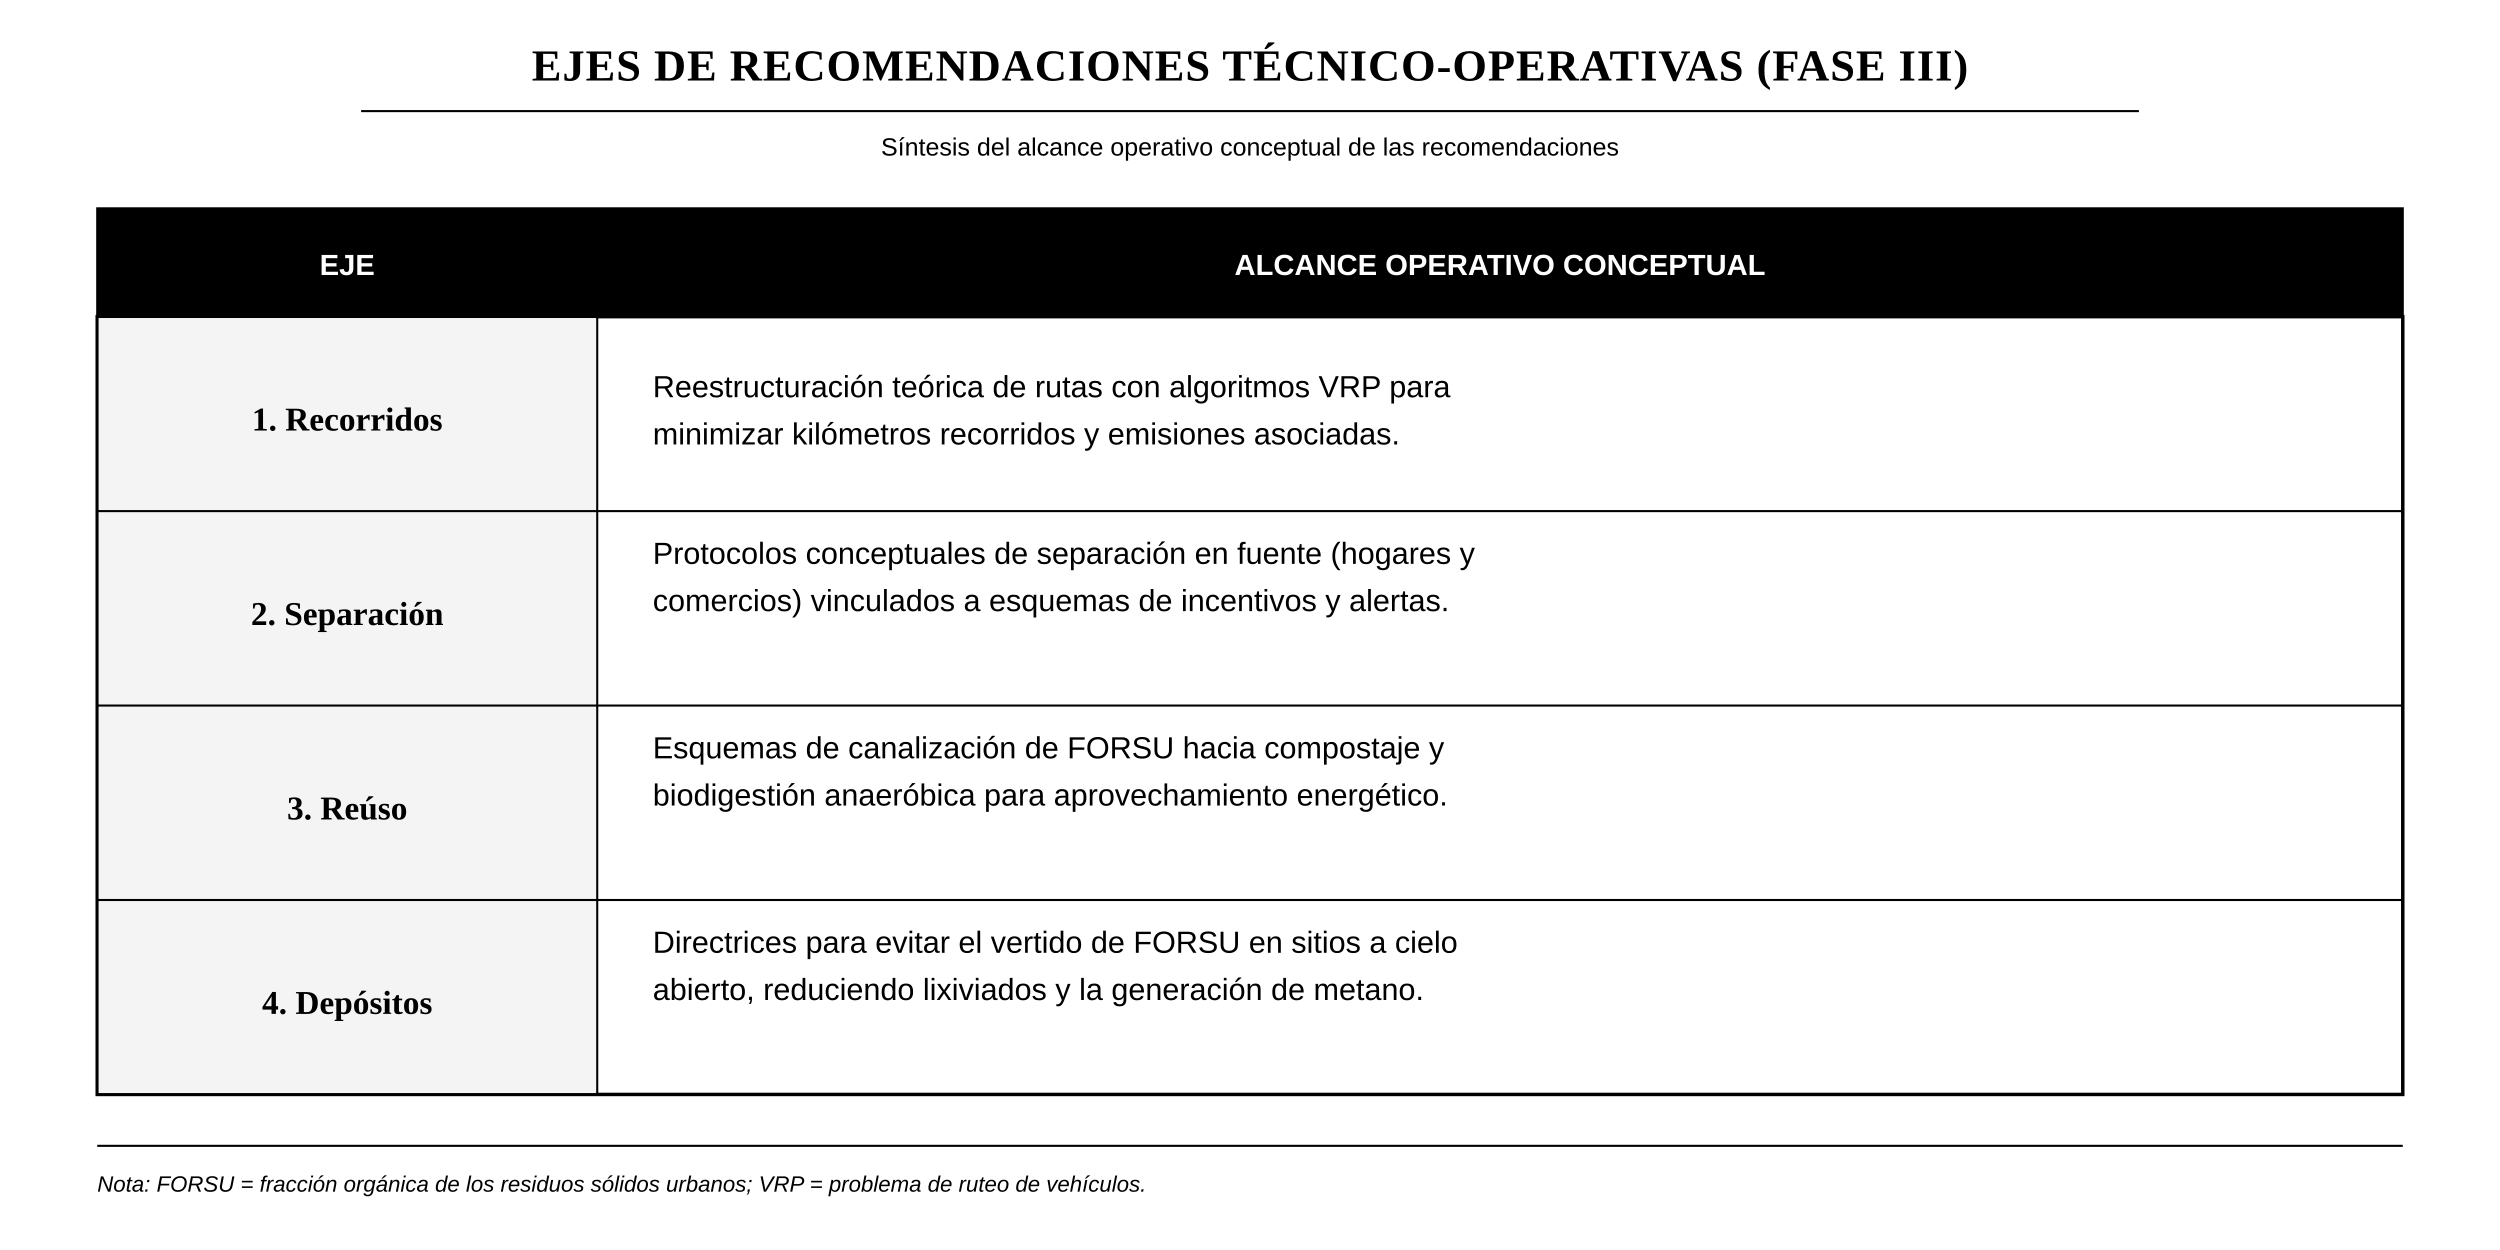
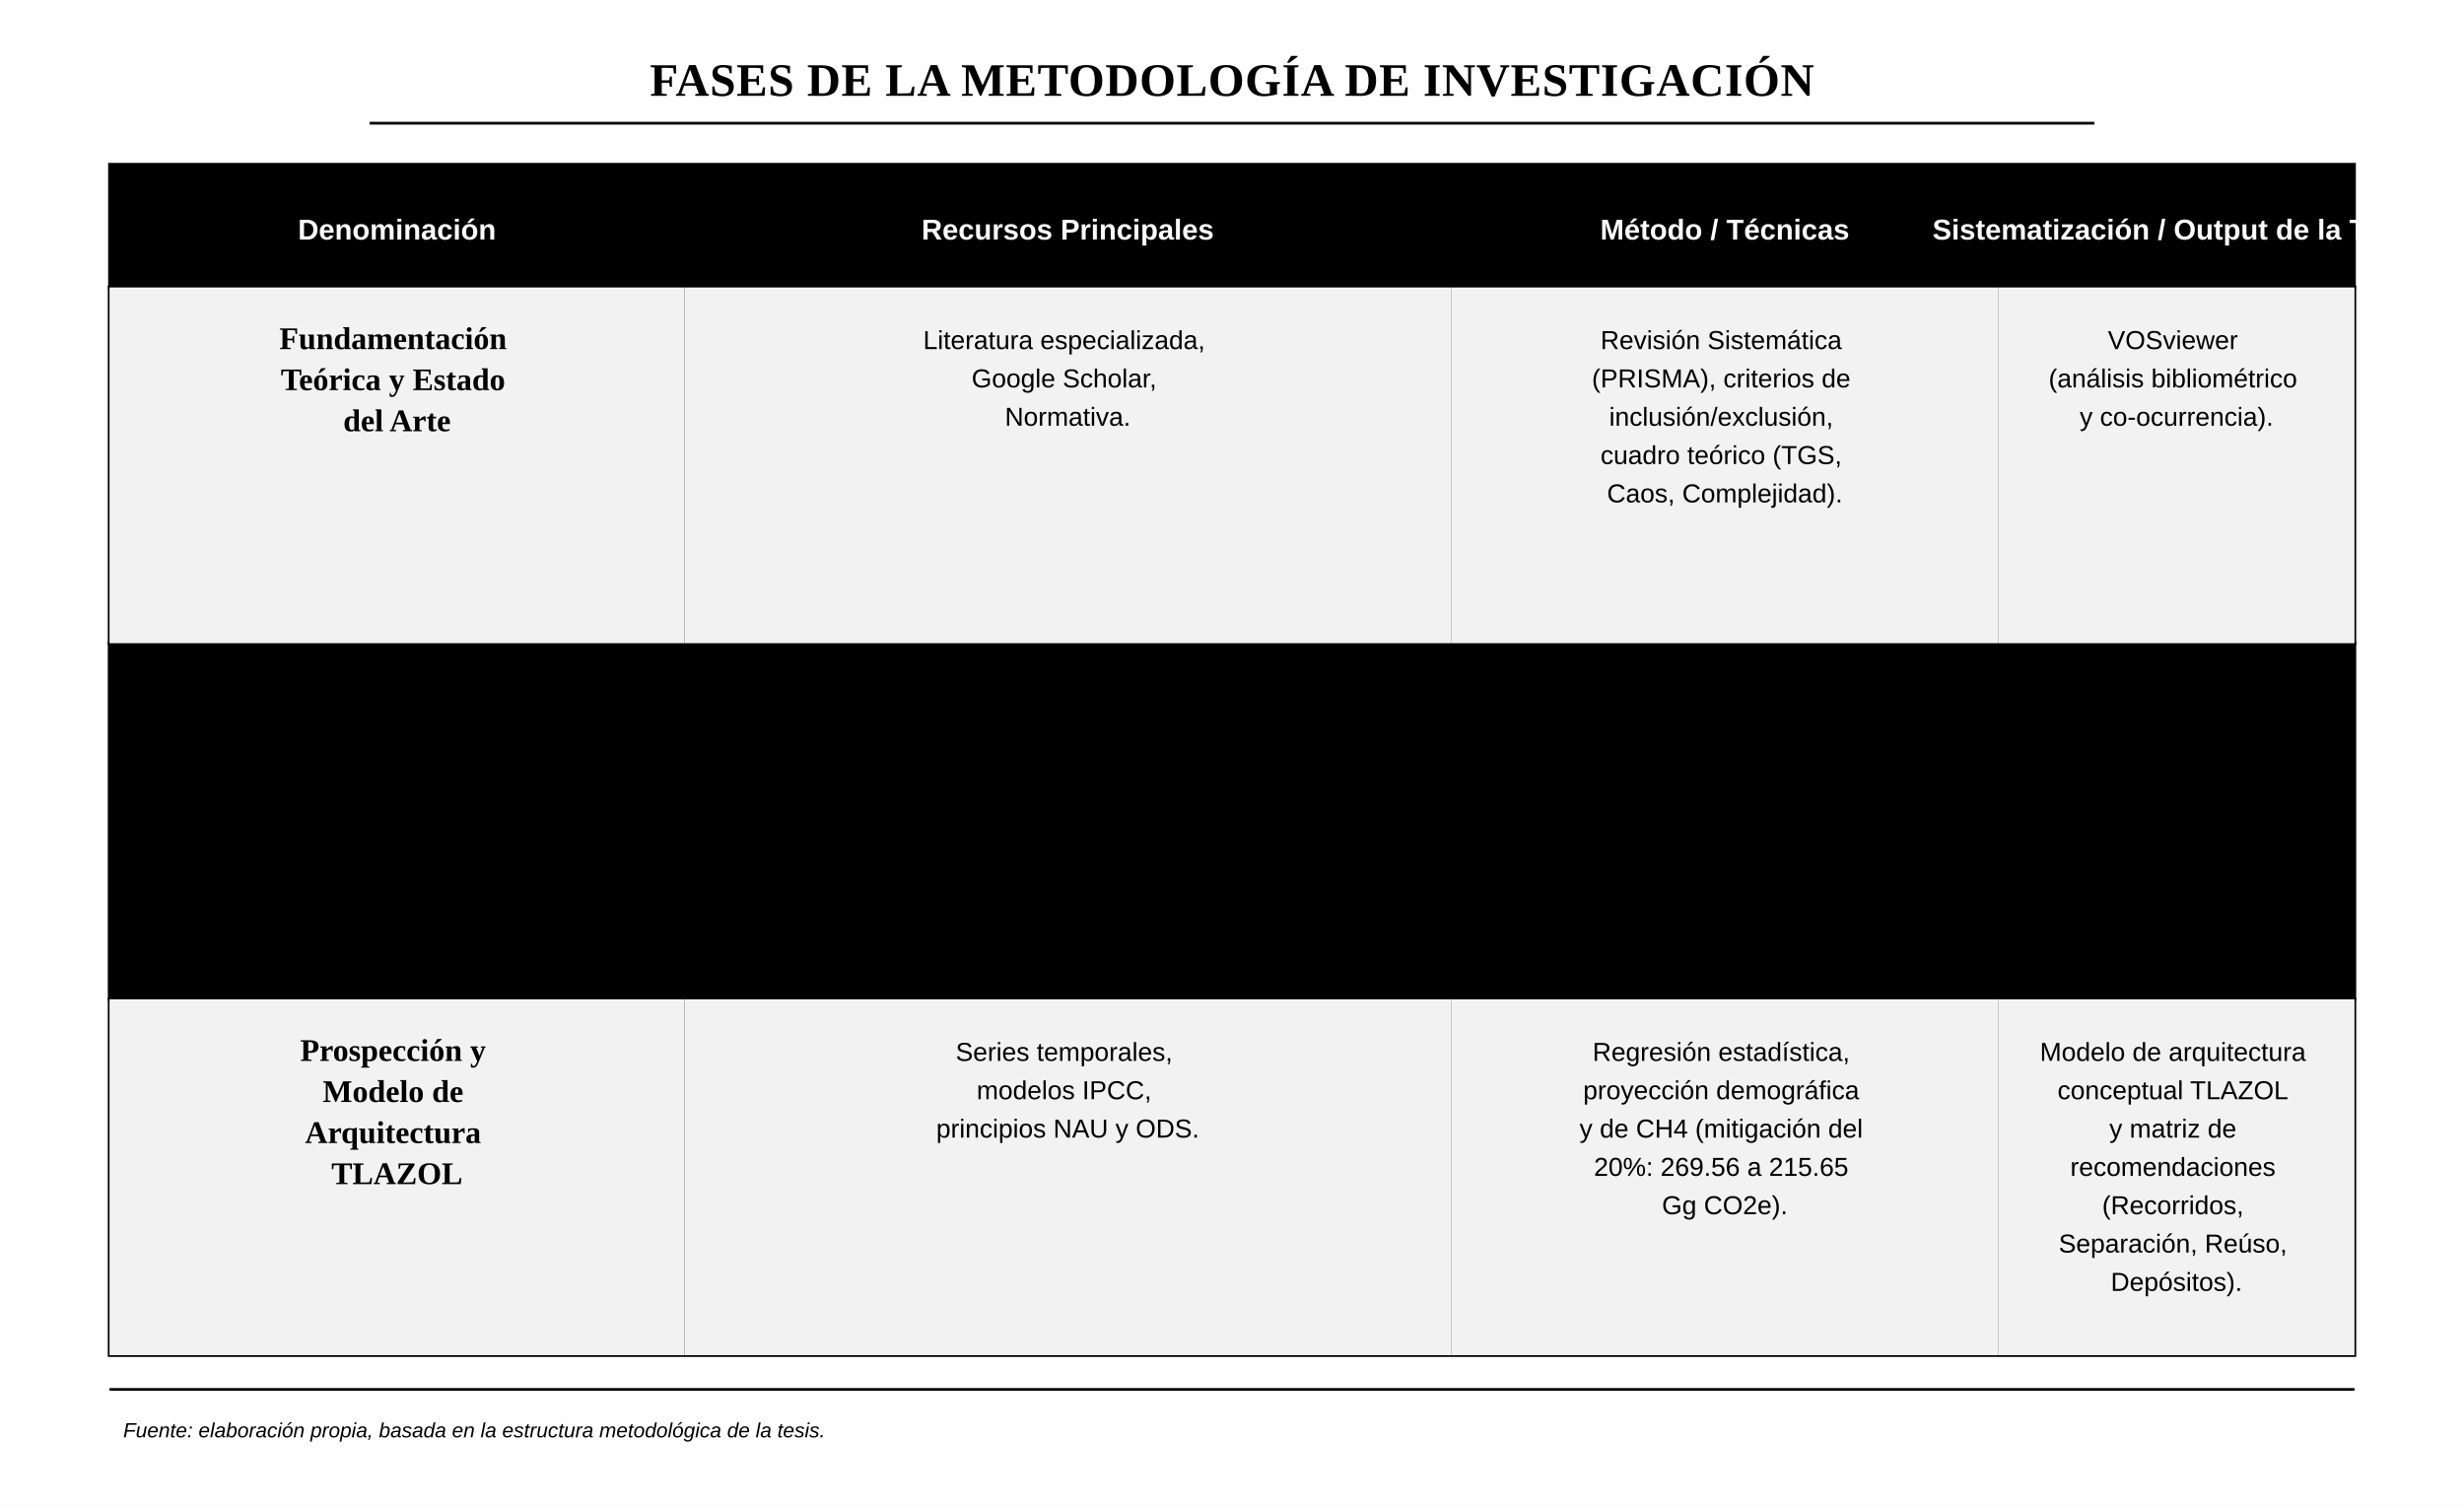
- <svg xmlns="http://www.w3.org/2000/svg" width="1800" height="900" viewBox="0 0 1800 900" role="img" aria-labelledby="title desc">
+ <svg xmlns="http://www.w3.org/2000/svg" width="1800" height="1100" viewBox="0 0 1800 1100" role="img" aria-labelledby="title desc">
  <defs>
    <style>
-       .title { font-family: Georgia, 'Times New Roman', serif; font-size: 32px; font-weight: bold; letter-spacing: 0.7px; fill: #000; }
-       .subtitle { font-family: Arial, Helvetica, sans-serif; font-size: 18px; fill: #000; }
-       .head { font-family: Arial, Helvetica, sans-serif; font-size: 21px; font-weight: bold; fill: #fff; }
-       .axis { font-family: Georgia, 'Times New Roman', serif; font-size: 24px; font-weight: bold; fill: #000; }
-       .body { font-family: Arial, Helvetica, sans-serif; font-size: 22px; fill: #000; }
-       .note { font-family: Arial, Helvetica, sans-serif; font-size: 16px; font-style: italic; fill: #000; }
-       .rule { stroke: #000; stroke-width: 1.5; }
+       .title { font-family: Georgia, 'Times New Roman', serif; font-size: 34px; font-weight: 700; fill: #000; letter-spacing: 0.5px; }
+       .head { font-family: Arial, Helvetica, sans-serif; font-size: 21px; font-weight: 700; fill: #fff; }
+       .cell { font-family: Arial, Helvetica, sans-serif; font-size: 19px; fill: #000; }
+       .label { font-family: Georgia, 'Times New Roman', serif; font-size: 23px; font-weight: 700; fill: #000; }
+       .note { font-family: Arial, Helvetica, sans-serif; font-size: 15px; font-style: italic; fill: #000; }
+       .rule { stroke: #000; stroke-width: 2; }
      .outer { fill: #fff; stroke: #000; stroke-width: 2.5; }
-       .headbox { fill: #000; stroke: #000; stroke-width: 1.5; }
-       .shade { fill: #f4f4f4; }
+       .header { fill: #000; stroke: #000; stroke-width: 2; }
+       .shade { fill: #f2f2f2; }
    </style>
  </defs>
-   <rect width="1800" height="900" fill="#fff" />
-   <text x="900" y="58" text-anchor="middle" class="title">EJES DE RECOMENDACIONES TÉCNICO-OPERATIVAS (FASE III)</text>
-   <line x1="260" y1="80" x2="1540" y2="80" class="rule" />
-   <text x="900" y="112" text-anchor="middle" class="subtitle">Síntesis del alcance operativo conceptual de las recomendaciones</text>
-   <rect x="70" y="150" width="1660" height="78" class="headbox" />
-   <line x1="430" y1="150" x2="430" y2="228" class="rule" />
-   <text x="250" y="198" text-anchor="middle" class="head">EJE</text>
-   <text x="1080" y="198" text-anchor="middle" class="head">ALCANCE OPERATIVO CONCEPTUAL</text>
-   <rect x="70" y="228" width="1660" height="560" class="outer" />
-   <rect x="71" y="229" width="358" height="558" class="shade" />
-   <line x1="430" y1="228" x2="430" y2="788" class="rule" />
-   <line x1="70" y1="368" x2="1730" y2="368" class="rule" />
-   <line x1="70" y1="508" x2="1730" y2="508" class="rule" />
-   <line x1="70" y1="648" x2="1730" y2="648" class="rule" />
-   <text x="250" y="310" text-anchor="middle" class="axis">
-     <tspan x="250">1. Recorridos</tspan>
+   <rect width="1800" height="1100" fill="#ffffff" />
+   <text x="900" y="70" text-anchor="middle" class="title">FASES DE LA METODOLOGÍA DE INVESTIGACIÓN</text>
+   <line x1="270" y1="90" x2="1530" y2="90" class="rule" />
+   <rect x="80" y="120" width="1640" height="90" class="header" />
+   <rect x="80" y="210" width="1640" height="260" class="outer" />
+   <rect x="80" y="470" width="1640" height="260" class="outer" />
+   <rect x="80" y="730" width="1640" height="260" class="outer" />
+   <line x1="500" y1="120" x2="500" y2="990" class="rule" />
+   <line x1="1060" y1="120" x2="1060" y2="990" class="rule" />
+   <line x1="1460" y1="120" x2="1460" y2="990" class="rule" />
+   <line x1="80" y1="210" x2="1720" y2="210" class="rule" />
+   <line x1="80" y1="470" x2="1720" y2="470" class="rule" />
+   <line x1="80" y1="730" x2="1720" y2="730" class="rule" />
+   <text x="290" y="175" text-anchor="middle" class="head">Denominación</text>
+   <text x="780" y="175" text-anchor="middle" class="head">Recursos Principales</text>
+   <text x="1260" y="175" text-anchor="middle" class="head">Método / Técnicas</text>
+   <text x="1590" y="175" text-anchor="middle" class="head">Sistematización / Output de la Tesis</text>
+   <rect x="80" y="210" width="420" height="260" class="shade" />
+   <rect x="500" y="210" width="560" height="260" class="shade" />
+   <rect x="1060" y="210" width="400" height="260" class="shade" />
+   <rect x="1460" y="210" width="260" height="260" class="shade" />
+   <text x="290" y="255" text-anchor="middle" class="label">
+     <tspan x="290">Fundamentación</tspan>
+     <tspan x="290" dy="30">Teórica y Estado</tspan>
+     <tspan x="290" dy="30">del Arte</tspan>
  </text>
-   <text x="470" y="286" class="body">
-     <tspan x="470">Reestructuración teórica de rutas con algoritmos VRP para</tspan>
-     <tspan x="470" dy="34">minimizar kilómetros recorridos y emisiones asociadas.</tspan>
+   <text x="780" y="255" text-anchor="middle" class="cell">
+     <tspan x="780">Literatura especializada,</tspan>
+     <tspan x="780" dy="28">Google Scholar,</tspan>
+     <tspan x="780" dy="28">Normativa.</tspan>
  </text>
-   <text x="250" y="450" text-anchor="middle" class="axis">
-     <tspan x="250">2. Separación</tspan>
+   <text x="1260" y="255" text-anchor="middle" class="cell">
+     <tspan x="1260">Revisión Sistemática</tspan>
+     <tspan x="1260" dy="28">(PRISMA), criterios de</tspan>
+     <tspan x="1260" dy="28">inclusión/exclusión,</tspan>
+     <tspan x="1260" dy="28">cuadro teórico (TGS,</tspan>
+     <tspan x="1260" dy="28">Caos, Complejidad).</tspan>
  </text>
-   <text x="470" y="406" class="body">
-     <tspan x="470">Protocolos conceptuales de separación en fuente (hogares y</tspan>
-     <tspan x="470" dy="34">comercios) vinculados a esquemas de incentivos y alertas.</tspan>
+   <text x="1590" y="255" text-anchor="middle" class="cell">
+     <tspan x="1590">VOSviewer</tspan>
+     <tspan x="1590" dy="28">(análisis bibliométrico</tspan>
+     <tspan x="1590" dy="28">y co-ocurrencia).</tspan>
  </text>
-   <text x="250" y="590" text-anchor="middle" class="axis">
-     <tspan x="250">3. Reúso</tspan>
+   <rect x="80" y="470" width="420" height="260" />
+   <rect x="500" y="470" width="560" height="260" />
+   <rect x="1060" y="470" width="400" height="260" />
+   <rect x="1460" y="470" width="260" height="260" />
+   <text x="290" y="515" text-anchor="middle" class="label">
+     <tspan x="290">Diagnóstico Local</tspan>
+     <tspan x="290" dy="30">y Modelo Conceptual</tspan>
+     <tspan x="290" dy="30">GEOIA</tspan>
  </text>
-   <text x="470" y="546" class="body">
-     <tspan x="470">Esquemas de canalización de FORSU hacia compostaje y</tspan>
-     <tspan x="470" dy="34">biodigestión anaeróbica para aprovechamiento energético.</tspan>
+   <text x="780" y="515" text-anchor="middle" class="cell">
+     <tspan x="780">INEGI, IGECEM,</tspan>
+     <tspan x="780" dy="28">SEMARNAT, imágenes</tspan>
+     <tspan x="780" dy="28">satelitales, cartografía.</tspan>
  </text>
-   <text x="250" y="730" text-anchor="middle" class="axis">
-     <tspan x="250">4. Depósitos</tspan>
+   <text x="1260" y="515" text-anchor="middle" class="cell">
+     <tspan x="1260">Enfoque mixto,</tspan>
+     <tspan x="1260" dy="28">diagnóstico secundario,</tspan>
+     <tspan x="1260" dy="28">fundamentación de</tspan>
+     <tspan x="1260" dy="28">Machine Learning</tspan>
+     <tspan x="1260" dy="28">(Random Forest y VRP).</tspan>
  </text>
-   <text x="470" y="686" class="body">
-     <tspan x="470">Directrices para evitar el vertido de FORSU en sitios a cielo</tspan>
-     <tspan x="470" dy="34">abierto, reduciendo lixiviados y la generación de metano.</tspan>
+   <text x="1590" y="515" text-anchor="middle" class="cell">
+     <tspan x="1590">QGIS + marco</tspan>
+     <tspan x="1590" dy="28">conceptual de</tspan>
+     <tspan x="1590" dy="28">integración de</tspan>
+     <tspan x="1590" dy="28">datos espaciales.</tspan>
  </text>
-   <line x1="70" y1="825" x2="1730" y2="825" class="rule" />
-   <text x="70" y="858" class="note">Nota: FORSU = fracción orgánica de los residuos sólidos urbanos; VRP = problema de ruteo de vehículos.</text>
+   <rect x="80" y="730" width="420" height="260" class="shade" />
+   <rect x="500" y="730" width="560" height="260" class="shade" />
+   <rect x="1060" y="730" width="400" height="260" class="shade" />
+   <rect x="1460" y="730" width="260" height="260" class="shade" />
+   <text x="290" y="775" text-anchor="middle" class="label">
+     <tspan x="290">Prospección y</tspan>
+     <tspan x="290" dy="30">Modelo de</tspan>
+     <tspan x="290" dy="30">Arquitectura</tspan>
+     <tspan x="290" dy="30">TLAZOL</tspan>
+   </text>
+   <text x="780" y="775" text-anchor="middle" class="cell">
+     <tspan x="780">Series temporales,</tspan>
+     <tspan x="780" dy="28">modelos IPCC,</tspan>
+     <tspan x="780" dy="28">principios NAU y ODS.</tspan>
+   </text>
+   <text x="1260" y="775" text-anchor="middle" class="cell">
+     <tspan x="1260">Regresión estadística,</tspan>
+     <tspan x="1260" dy="28">proyección demográfica</tspan>
+     <tspan x="1260" dy="28">y de CH4 (mitigación del</tspan>
+     <tspan x="1260" dy="28">20%: 269.56 a 215.65</tspan>
+     <tspan x="1260" dy="28">Gg CO2e).</tspan>
+   </text>
+   <text x="1590" y="775" text-anchor="middle" class="cell">
+     <tspan x="1590">Modelo de arquitectura</tspan>
+     <tspan x="1590" dy="28">conceptual TLAZOL</tspan>
+     <tspan x="1590" dy="28">y matriz de</tspan>
+     <tspan x="1590" dy="28">recomendaciones</tspan>
+     <tspan x="1590" dy="28">(Recorridos,</tspan>
+     <tspan x="1590" dy="28">Separación, Reúso,</tspan>
+     <tspan x="1590" dy="28">Depósitos).</tspan>
+   </text>
+   <line x1="80" y1="1015" x2="1720" y2="1015" class="rule" />
+   <text x="90" y="1050" class="note">Fuente: elaboración propia, basada en la estructura metodológica de la tesis.</text>
</svg>
